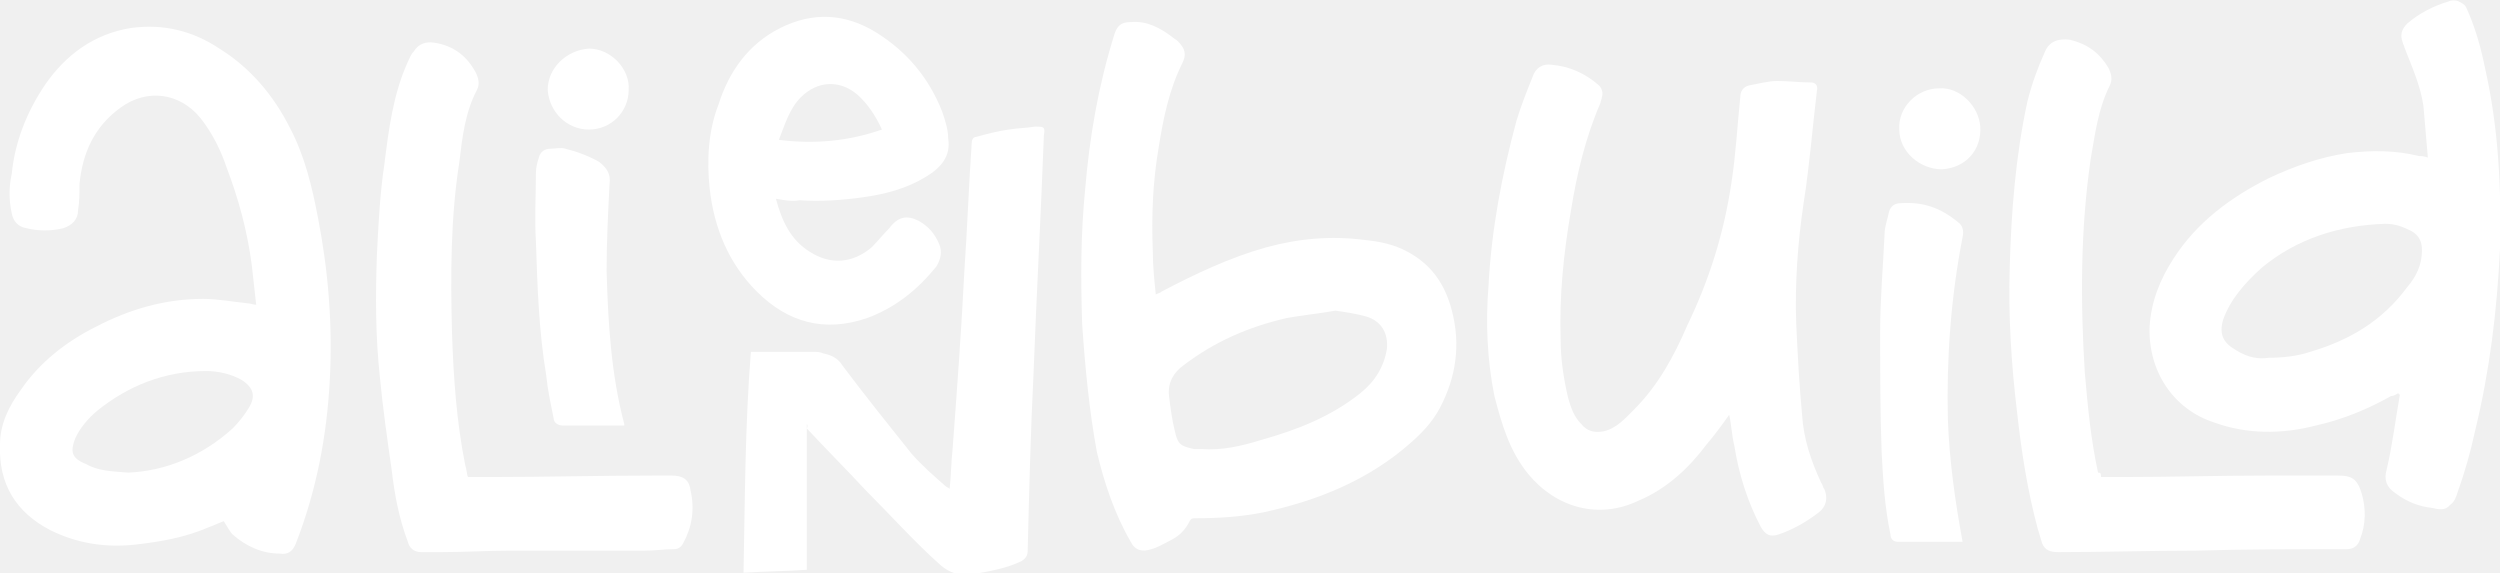
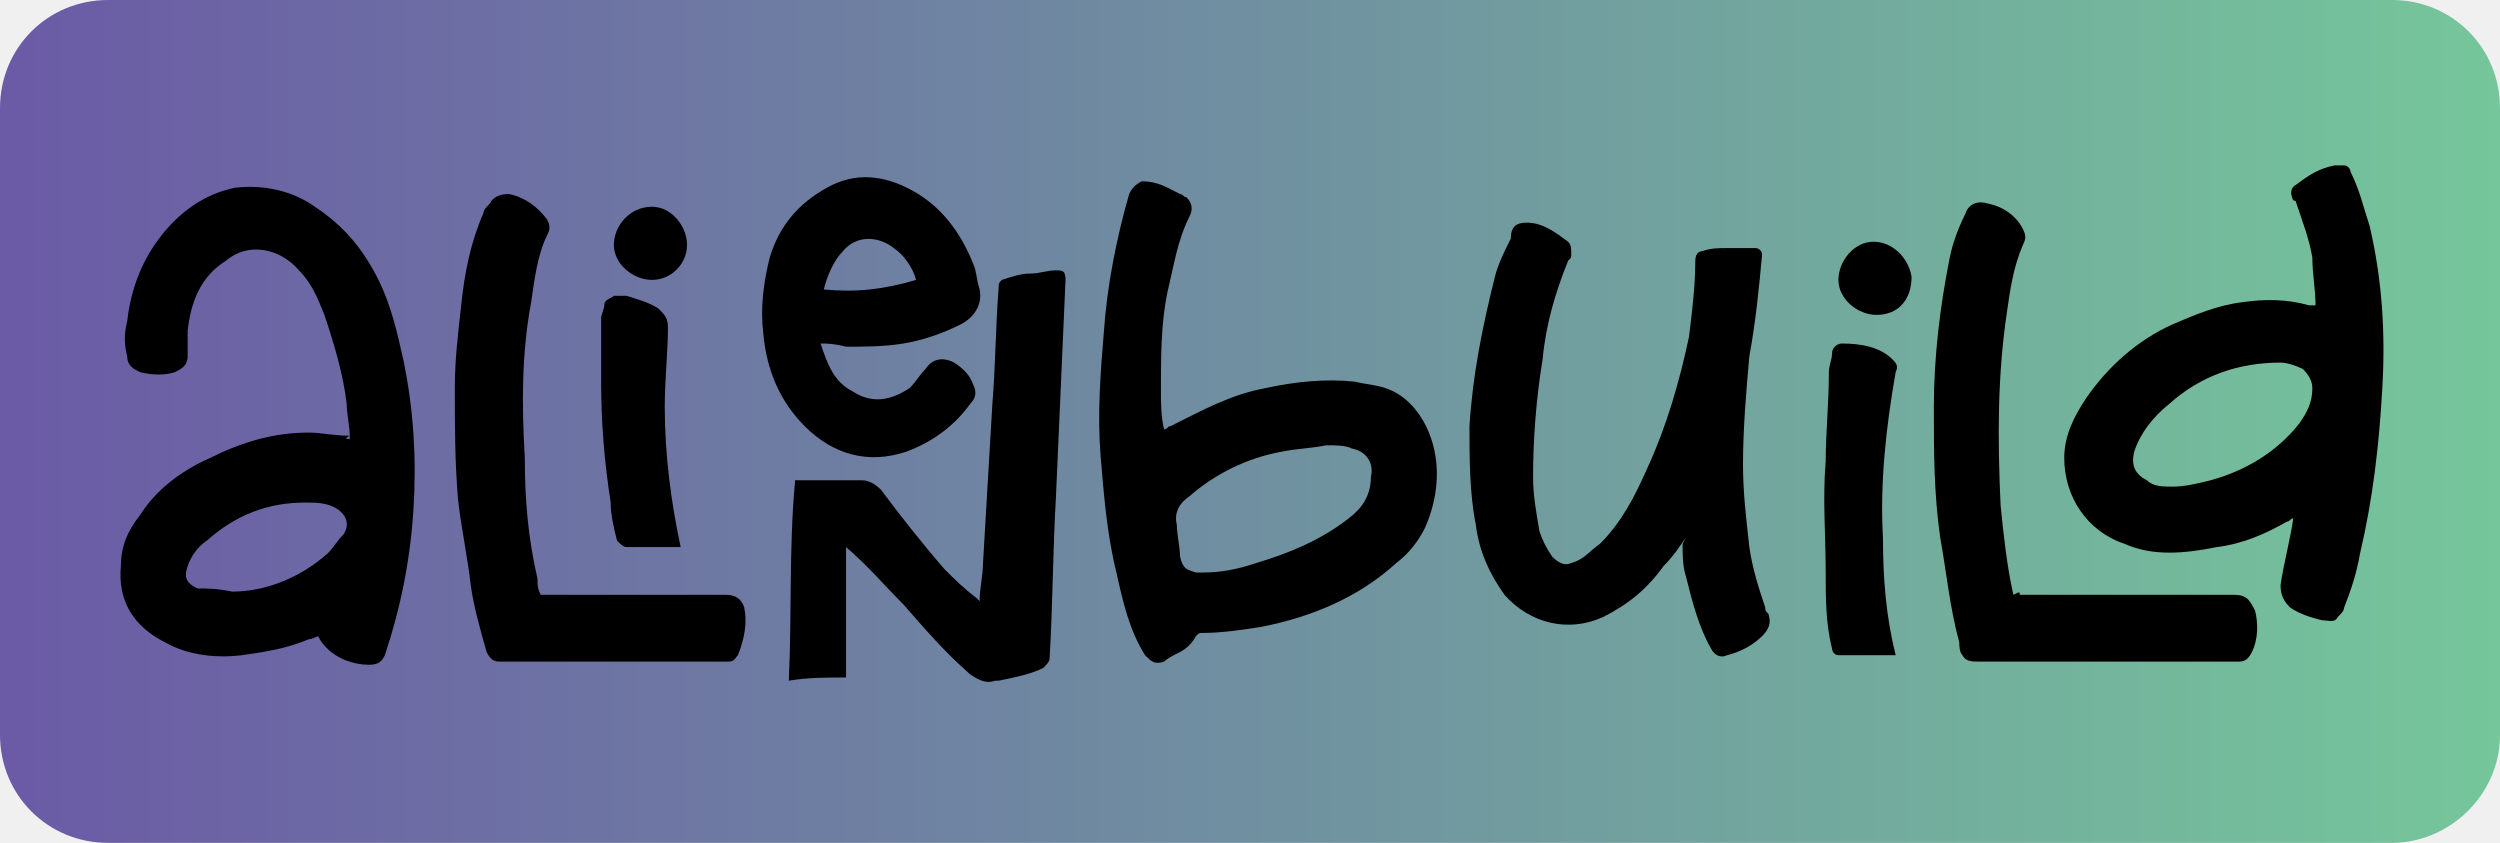
- <svg xmlns="http://www.w3.org/2000/svg" version="1.1" id="Layer_1" x="0px" y="0px" viewBox="0 0 169.8 38.9" style="enable-background:new 0 0 169.8 38.9;" xml:space="preserve">
+ <svg xmlns="http://www.w3.org/2000/svg" version="1.1" id="Layer_1" x="0px" y="0px" viewBox="0 0 78.6 26.5" style="enable-background:new 0 0 78.6 26.5;" xml:space="preserve">
  <style type="text/css">
- 	.st0{fill:#FFFFFF;}
+ 	.st0{fill:url(#SVGID_1_);}
</style>
+   <linearGradient id="SVGID_1_" gradientUnits="userSpaceOnUse" x1="4.038156e-10" y1="13.263" x2="78.574" y2="13.263">
+     <stop offset="0" style="stop-color:#6B5AA6" />
+     <stop offset="1" style="stop-color:#75C69B" />
+   </linearGradient>
+   <path class="st0" d="M75.2,26.5H3.4C1.5,26.5,0,25,0,23.1L0,3.4C0,1.5,1.5,0,3.4,0l71.8,0c1.9,0,3.4,1.5,3.4,3.4v19.7  C78.6,25,77,26.5,75.2,26.5z" />
  <g>
    <g>
-       <path class="st0" d="M17.4,20.7c-0.1-0.9-0.2-1.8-0.3-2.7c-0.3-2.3-0.9-4.5-1.7-6.6C15,10.2,14.4,9,13.6,8C12.2,6.3,10,6,8.2,7.3    c-1.8,1.3-2.6,3.1-2.8,5.2c0,0.6,0,1.2-0.1,1.8c0,0.6-0.4,1-1,1.2c-0.8,0.2-1.7,0.2-2.5,0c-0.6-0.1-0.9-0.5-1-1    c-0.2-0.9-0.2-1.8,0-2.7C1,9.7,1.8,7.6,3.1,5.7c1.4-2,3.3-3.4,5.8-3.8c2.2-0.3,4.2,0.2,6,1.4c2.1,1.3,3.7,3.2,4.8,5.4    c1,1.9,1.5,4,1.9,6.1c0.7,3.6,1,7.3,0.8,11c-0.2,3.8-0.9,7.5-2.3,11.1c-0.2,0.5-0.5,0.8-1.1,0.7c-1.2,0-2.3-0.5-3.2-1.3    c-0.2-0.2-0.4-0.6-0.6-0.9c-0.3,0.1-0.7,0.3-1,0.4c-1.6,0.7-3.3,1-5.1,1.2c-2,0.2-3.9-0.1-5.7-1c-2.3-1.2-3.5-3.1-3.4-5.8    c0-1.4,0.6-2.6,1.4-3.7c1.3-1.9,3.1-3.3,5.1-4.3c2.3-1.2,4.7-1.9,7.3-1.9c1,0,2,0.2,3,0.3C17,20.6,17.2,20.7,17.4,20.7z M8.7,32.1    c2.5-0.1,5-1.1,7.1-3c0.4-0.4,0.8-0.9,1.1-1.4c0.5-0.8,0.3-1.4-0.5-1.9c-0.7-0.4-1.6-0.6-2.4-0.6c-2.8,0-5.3,1-7.4,2.7    c-0.6,0.5-1.2,1.2-1.5,1.9c-0.3,0.8-0.3,1.3,0.7,1.7C6.7,32,7.5,32,8.7,32.1z" />
-       <path class="st0" d="M78.5,20c0.2-0.1,0.3-0.1,0.4-0.2c2.3-1.2,4.6-2.3,7.1-3c2.2-0.6,4.4-0.8,6.7-0.5c1,0.1,2,0.3,2.9,0.8    c1.5,0.8,2.4,2,2.9,3.6c0.7,2.3,0.5,4.5-0.5,6.6c-0.5,1.1-1.2,1.9-2.1,2.7c-2.9,2.6-6.4,4-10.1,4.8c-1.5,0.3-3,0.4-4.6,0.4    c-0.2,0-0.3,0-0.4,0.2c-0.3,0.6-0.7,1-1.3,1.3c-0.4,0.2-0.9,0.5-1.3,0.6c-0.6,0.2-1.1,0.1-1.4-0.5c-1.1-1.9-1.8-4-2.3-6.1    C74,28,73.7,25,73.5,22c-0.1-3.1-0.1-6.1,0.2-9.1c0.3-3.6,0.9-7.1,2-10.6c0.2-0.6,0.5-0.8,1.1-0.8c1.1-0.1,2,0.4,2.8,1    c0.1,0.1,0.3,0.2,0.4,0.3c0.5,0.5,0.6,0.9,0.3,1.5c-0.9,1.8-1.3,3.8-1.6,5.7c-0.4,2.3-0.5,4.7-0.4,7.1C78.3,18.1,78.4,19,78.5,20z     M90.7,21.1c-1.1,0.2-2.2,0.3-3.3,0.5c-2.6,0.6-4.9,1.6-7,3.2c-0.7,0.5-1.1,1.2-1,2.1c0.1,0.8,0.2,1.6,0.4,2.4    c0.2,0.9,0.4,1,1.3,1.2c0.2,0,0.3,0,0.5,0c1.4,0.1,2.7-0.2,4-0.6c2.5-0.7,4.8-1.6,6.8-3.2c1-0.8,1.6-1.8,1.8-3    c0.1-1.1-0.4-1.9-1.4-2.2C92.1,21.3,91.4,21.2,90.7,21.1z" />
-       <path class="st0" d="M164.9,10.7c-0.1-1.2-0.2-2.4-0.3-3.5c-0.2-1.4-0.8-2.7-1.3-4c0-0.1-0.1-0.2-0.1-0.3    c-0.2-0.5-0.1-0.9,0.3-1.3c0.8-0.7,1.8-1.2,2.8-1.5c0.2-0.1,0.5-0.1,0.7,0c0.2,0.1,0.4,0.2,0.5,0.4c0.6,1.3,1,2.7,1.3,4.2    c0.9,4,1.1,8.1,1,12.2c-0.2,4.2-0.7,8.3-1.7,12.4c-0.3,1.4-0.7,2.8-1.2,4.2c-0.1,0.3-0.2,0.6-0.5,0.8c-0.3,0.4-0.8,0.3-1.2,0.2    c-0.9-0.1-1.7-0.4-2.5-1c-0.6-0.4-0.8-0.9-0.6-1.6c0.4-1.7,0.6-3.4,0.9-5.1c0,0-0.1,0-0.1-0.1c-0.2,0.1-0.3,0.2-0.5,0.2    c-1.6,0.9-3.3,1.6-5.1,2c-2.3,0.6-4.7,0.6-6.9-0.2c-2.8-0.9-4.5-3.5-4.4-6.5c0.1-1.7,0.7-3.2,1.6-4.6c1.6-2.5,3.9-4.2,6.5-5.5    c1.7-0.8,3.4-1.4,5.3-1.7c1.7-0.2,3.3-0.2,4.9,0.2C164.5,10.6,164.6,10.6,164.9,10.7z M154.1,24.3c0.9,0,1.9-0.1,2.8-0.4    c2.7-0.8,4.9-2.1,6.6-4.4c0.6-0.7,1-1.5,1-2.5c0-0.6-0.2-1-0.7-1.3c-0.6-0.3-1.1-0.5-1.8-0.5c-3.1,0.1-6,1-8.4,3    c-1.1,1-2.1,2.1-2.6,3.5c-0.3,1,0,1.6,0.9,2.1C152.7,24.3,153.4,24.4,154.1,24.3z" />
-       <path class="st0" d="M117.5,28.1c-0.5,0.7-1,1.4-1.6,2.1c-1.2,1.6-2.7,3-4.6,3.8c-2.7,1.3-5.6,0.5-7.5-1.8    c-1.3-1.6-1.8-3.4-2.3-5.3c-0.5-2.5-0.6-5-0.4-7.5c0.2-3.8,0.9-7.5,1.9-11.2c0.3-1,0.7-2,1.1-3c0.2-0.6,0.7-0.9,1.3-0.8    c1.2,0.1,2.3,0.6,3.2,1.4c0.2,0.2,0.3,0.5,0.2,0.8c0,0.1-0.1,0.3-0.1,0.4c-1,2.3-1.6,4.8-2,7.3c-0.5,2.9-0.8,5.8-0.7,8.8    c0,1.3,0.2,2.6,0.5,3.9c0.2,0.7,0.4,1.3,0.9,1.8c0.4,0.5,0.9,0.6,1.5,0.5c0.9-0.2,1.5-0.9,2.1-1.5c1.6-1.6,2.7-3.6,3.6-5.7    c1.5-3.1,2.5-6.3,3-9.7c0.3-1.9,0.4-3.9,0.6-5.8c0-0.4,0.2-0.7,0.6-0.8c0.6-0.1,1.3-0.3,1.9-0.3c0.8,0,1.5,0.1,2.3,0.1    c0.3,0,0.5,0.2,0.4,0.6c-0.3,2.5-0.5,5.1-0.9,7.6c-0.4,2.7-0.6,5.5-0.5,8.2c0.1,2.1,0.2,4.1,0.4,6.2c0.1,1.6,0.6,3.1,1.3,4.6    c0.1,0.1,0.1,0.3,0.2,0.4c0.3,0.7,0.1,1.3-0.5,1.7c-0.8,0.6-1.7,1.1-2.6,1.4c-0.6,0.2-0.9,0-1.2-0.5c-0.9-1.7-1.5-3.6-1.8-5.5    c-0.2-0.8-0.2-1.6-0.4-2.3C117.6,28.2,117.5,28.2,117.5,28.1z" />
-       <path class="st0" d="M54.8,28.8c0,3.3,0,6.6,0,9.9c-1.4,0.1-2.8,0.1-4.3,0.2c0.1-5,0.1-10,0.5-15c0.1,0,0.2,0,0.2,0    c1.4,0,2.7,0,4.1,0c0.2,0,0.4,0,0.6,0.1c0.5,0.1,1,0.3,1.3,0.8c1.5,2,3.1,4,4.7,6c0.7,0.8,1.5,1.5,2.3,2.2    c0.1,0.1,0.2,0.1,0.3,0.2c0.1-0.9,0.1-1.8,0.2-2.7c0.3-4,0.6-8.1,0.8-12.1c0.2-2.9,0.3-5.8,0.5-8.7c0-0.2,0.1-0.4,0.3-0.4    c0.7-0.2,1.5-0.4,2.2-0.5c0.6-0.1,1.2-0.1,1.8-0.2c0.6,0,0.7,0,0.6,0.6c-0.2,5.4-0.5,10.8-0.7,16.1c-0.2,4-0.3,8.1-0.4,12.1    c0,0.3-0.1,0.5-0.4,0.7c-1,0.5-2.2,0.7-3.3,0.9c-0.1,0-0.2,0-0.3,0c-0.7,0.1-1.3-0.1-1.9-0.6c-1.8-1.6-3.4-3.4-5.1-5.1    c-1.3-1.4-2.7-2.8-4-4.2C54.9,28.9,54.8,28.8,54.8,28.8z" />
-       <path class="st0" d="M142.7,32.4c0.5,0,1,0,1.5,0c3.2,0,6.5-0.1,9.7-0.1c1.6,0,3.2,0,4.9,0c0.9,0,1.3,0.2,1.6,1.2    c0.3,1,0.3,2.1-0.1,3.1c-0.1,0.4-0.4,0.7-0.9,0.7c-3.4,0-6.9,0-10.3,0.1c-3.1,0-6.2,0.1-9.3,0.1c-0.5,0-0.9-0.1-1.1-0.6    c-0.1-0.3-0.2-0.7-0.3-1c-0.7-2.6-1.1-5.2-1.4-7.9c-0.4-3.3-0.6-6.6-0.5-9.8c0.1-3.8,0.4-7.6,1.2-11.3c0.3-1.2,0.7-2.3,1.2-3.4    c0.3-0.7,0.9-0.9,1.7-0.8c1.2,0.3,2,0.9,2.6,1.9c0.2,0.4,0.3,0.8,0.1,1.2c-0.8,1.6-1,3.3-1.3,5c-0.7,4.8-0.7,9.7-0.4,14.5    c0.2,2.3,0.4,4.5,0.9,6.8C142.7,32.1,142.7,32.2,142.7,32.4z" />
-       <path class="st0" d="M31.8,32.4c0.5,0,1,0,1.5,0c3.7,0,7.4-0.1,11.1-0.1c0.4,0,0.8,0,1.2,0c0.7,0,1.2,0.2,1.3,1    c0.3,1.3,0.1,2.5-0.5,3.6c-0.1,0.2-0.3,0.4-0.6,0.4c-0.7,0-1.3,0.1-2,0.1c-3.1,0-6.1,0-9.2,0c-1.5,0-3,0.1-4.6,0.1    c-0.5,0-0.9,0-1.4,0c-0.5,0-0.8-0.3-0.9-0.7c-0.6-1.6-0.9-3.2-1.1-4.9c-0.3-2.1-0.6-4.2-0.8-6.3c-0.3-2.8-0.3-5.5-0.2-8.3    c0.1-2,0.2-4.1,0.5-6.1c0.3-2.4,0.6-4.8,1.6-7c0.1-0.2,0.2-0.5,0.4-0.7c0.3-0.5,0.8-0.7,1.4-0.6c1.3,0.2,2.2,0.9,2.8,2    c0.2,0.4,0.3,0.8,0.1,1.2c-0.8,1.5-1,3.2-1.2,4.9c-0.6,3.8-0.6,7.7-0.5,11.6c0.1,3,0.3,6,0.9,9c0.1,0.3,0.1,0.6,0.2,0.9    C31.7,32.2,31.7,32.3,31.8,32.4z" />
-       <path class="st0" d="M52.7,13.5c0.4,1.5,1,2.8,2.3,3.6c1.4,0.9,2.9,0.8,4.2-0.3c0.4-0.4,0.8-0.9,1.2-1.3c0.6-0.8,1.2-0.9,2-0.5    c0.7,0.4,1.1,0.9,1.4,1.6c0.2,0.5,0.1,1-0.2,1.5c-1.3,1.6-2.8,2.8-4.7,3.5c-2.9,1-5.4,0.3-7.5-1.8c-1.9-1.9-2.9-4.3-3.2-7    c-0.2-1.9-0.1-3.9,0.6-5.7C49.5,4.9,50.8,3,53,1.9c2.2-1.1,4.4-1,6.5,0.3c2.1,1.3,3.6,3.1,4.5,5.4c0.2,0.6,0.4,1.2,0.4,1.8    c0.2,1.2-0.5,2-1.5,2.6c-1.3,0.8-2.8,1.2-4.3,1.4c-1.4,0.2-2.9,0.3-4.3,0.2C53.8,13.7,53.3,13.6,52.7,13.5z M59.9,8.8    c-0.4-0.9-1-1.8-1.7-2.4c-1.2-1-2.7-0.9-3.8,0.2c-0.8,0.8-1.1,1.9-1.5,2.9C55.3,9.8,57.6,9.6,59.9,8.8z" />
-       <path class="st0" d="M133.3,36.8c-1.5,0-2.9,0-4.4,0c-0.3,0-0.5-0.2-0.5-0.5c-0.4-1.9-0.5-3.7-0.6-5.6c-0.1-2.7-0.1-5.5-0.1-8.2    c0-2.2,0.2-4.4,0.3-6.6c0-0.5,0.2-1,0.3-1.5c0.1-0.4,0.4-0.6,0.8-0.6c1.5-0.1,2.7,0.3,3.9,1.3c0.3,0.2,0.4,0.6,0.3,1    c-0.8,4.1-1.1,8.3-1,12.4c0.1,2.8,0.5,5.6,1,8.3C133.3,36.7,133.3,36.8,133.3,36.8z" />
-       <path class="st0" d="M42.4,28.9c-1.4,0-2.8,0-4.2,0c-0.3,0-0.6-0.2-0.6-0.5c-0.2-1-0.4-1.9-0.5-2.9c-0.5-3-0.6-6-0.7-9.1    c-0.1-1.6,0-3.1,0-4.7c0-0.3,0.1-0.7,0.2-1c0.1-0.4,0.4-0.6,0.8-0.6c0.3,0,0.7-0.1,1,0c0.8,0.2,1.6,0.5,2.3,0.9    c0.5,0.4,0.8,0.8,0.7,1.5c-0.1,2-0.2,3.9-0.2,5.9c0.1,3.5,0.3,7,1.2,10.4C42.4,28.8,42.4,28.9,42.4,28.9z" />
-       <path class="st0" d="M42.7,6.1c0,1.5-1.2,2.7-2.7,2.7c-1.5,0-2.7-1.2-2.8-2.7c0-1.5,1.3-2.7,2.8-2.8C41.5,3.3,42.8,4.7,42.7,6.1z" />
-       <path class="st0" d="M129,8.8c-0.1-1.5,1.2-2.8,2.7-2.8c1.4-0.1,2.7,1.2,2.8,2.6c0.1,1.6-1,2.8-2.6,2.9    C130.4,11.5,129,10.3,129,8.8z" />
+       <path d="M11,13.8c0-0.4-0.1-0.8-0.1-1.1c-0.1-0.9-0.4-1.9-0.7-2.8c-0.2-0.5-0.4-1-0.8-1.4C8.8,7.8,7.8,7.6,7.1,8.2    C6.3,8.7,6,9.5,5.9,10.4c0,0.3,0,0.5,0,0.8c0,0.3-0.2,0.4-0.4,0.5c-0.3,0.1-0.7,0.1-1.1,0C4.2,11.6,4,11.5,4,11.2    c-0.1-0.4-0.1-0.7,0-1.1c0.1-0.9,0.4-1.8,1-2.6c0.6-0.8,1.4-1.4,2.4-1.6C8.3,5.8,9.2,6,9.9,6.5c0.9,0.6,1.5,1.3,2,2.3    c0.4,0.8,0.6,1.7,0.8,2.6c0.3,1.5,0.4,3,0.3,4.6c-0.1,1.6-0.4,3.1-0.9,4.6c-0.1,0.2-0.2,0.3-0.5,0.3c-0.5,0-1-0.2-1.3-0.5    c-0.1-0.1-0.2-0.2-0.3-0.4C10,20,9.8,20.1,9.7,20.1c-0.7,0.3-1.4,0.4-2.1,0.5c-0.8,0.1-1.7,0-2.4-0.4c-1-0.5-1.5-1.3-1.4-2.4    c0-0.6,0.2-1.1,0.6-1.6c0.5-0.8,1.3-1.4,2.2-1.8c1-0.5,2-0.8,3.1-0.8c0.4,0,0.8,0.1,1.3,0.1C10.8,13.8,10.9,13.8,11,13.8z     M7.3,18.6c1,0,2.1-0.4,3-1.2c0.2-0.2,0.3-0.4,0.5-0.6c0.2-0.3,0.1-0.6-0.2-0.8c-0.3-0.2-0.7-0.2-1-0.2c-1.2,0-2.2,0.4-3.1,1.2    c-0.3,0.2-0.5,0.5-0.6,0.8c-0.1,0.3-0.1,0.5,0.3,0.7C6.5,18.5,6.8,18.5,7.3,18.6z" />
+       <path d="M36.6,13.5c0.1,0,0.1-0.1,0.2-0.1c1-0.5,1.9-1,3-1.2c0.9-0.2,1.9-0.3,2.8-0.2c0.4,0.1,0.8,0.1,1.2,0.3    c0.6,0.3,1,0.9,1.2,1.5c0.3,0.9,0.2,1.9-0.2,2.8c-0.2,0.4-0.5,0.8-0.9,1.1c-1.2,1.1-2.7,1.7-4.2,2c-0.6,0.1-1.3,0.2-1.9,0.2    c-0.1,0-0.1,0-0.2,0.1c-0.1,0.2-0.3,0.4-0.5,0.5c-0.2,0.1-0.4,0.2-0.5,0.3c-0.3,0.1-0.4,0-0.6-0.2c-0.5-0.8-0.7-1.7-0.9-2.6    c-0.3-1.2-0.4-2.5-0.5-3.7c-0.1-1.3,0-2.6,0.1-3.8c0.1-1.5,0.4-3,0.8-4.4c0.1-0.2,0.2-0.3,0.4-0.4c0.5,0,0.8,0.2,1.2,0.4    c0.1,0,0.1,0.1,0.2,0.1c0.2,0.2,0.2,0.4,0.1,0.6c-0.4,0.8-0.5,1.6-0.7,2.4c-0.2,1-0.2,2-0.2,3C36.5,12.7,36.5,13.1,36.6,13.5z     M41.7,14c-0.5,0.1-0.9,0.1-1.4,0.2c-1.1,0.2-2.1,0.7-2.9,1.4c-0.3,0.2-0.5,0.5-0.4,0.9c0,0.3,0.1,0.7,0.1,1    c0.1,0.4,0.2,0.4,0.5,0.5c0.1,0,0.1,0,0.2,0c0.6,0,1.1-0.1,1.7-0.3c1-0.3,2-0.7,2.9-1.4c0.4-0.3,0.7-0.7,0.7-1.3    c0.1-0.4-0.1-0.8-0.6-0.9C42.3,14,42,14,41.7,14z" />
+       <path d="M72.8,9.6c0-0.5-0.1-1-0.1-1.5c-0.1-0.6-0.3-1.1-0.5-1.7c0,0,0-0.1-0.1-0.1C72,6.1,72,5.9,72.2,5.8    c0.4-0.3,0.7-0.5,1.2-0.6c0.1,0,0.2,0,0.3,0c0.1,0,0.2,0.1,0.2,0.2c0.3,0.6,0.4,1.1,0.6,1.7c0.4,1.7,0.5,3.4,0.4,5.1    c-0.1,1.8-0.3,3.5-0.7,5.2c-0.1,0.6-0.3,1.2-0.5,1.7c0,0.1-0.1,0.2-0.2,0.3c-0.1,0.2-0.3,0.1-0.5,0.1c-0.4-0.1-0.7-0.2-1-0.4    c-0.2-0.2-0.3-0.4-0.3-0.7c0.1-0.7,0.3-1.4,0.4-2.1c0,0,0,0,0,0c-0.1,0-0.1,0.1-0.2,0.1c-0.7,0.4-1.4,0.7-2.2,0.8    c-1,0.2-2,0.3-2.9-0.1c-1.2-0.4-1.9-1.5-1.9-2.7c0-0.7,0.3-1.3,0.7-1.9c0.7-1,1.6-1.8,2.7-2.3c0.7-0.3,1.4-0.6,2.2-0.7    c0.7-0.1,1.4-0.1,2.1,0.1C72.7,9.6,72.7,9.6,72.8,9.6z M68.3,15.3c0.4,0,0.8-0.1,1.2-0.2c1.1-0.3,2.1-0.9,2.8-1.8    c0.2-0.3,0.4-0.6,0.4-1.1c0-0.2-0.1-0.4-0.3-0.6c-0.2-0.1-0.5-0.2-0.7-0.2c-1.3,0-2.5,0.4-3.5,1.3c-0.5,0.4-0.9,0.9-1.1,1.5    c-0.1,0.4,0,0.7,0.4,0.9C67.7,15.3,68,15.3,68.3,15.3z" />
+       <path d="M53,16.9c-0.2,0.3-0.4,0.6-0.7,0.9c-0.5,0.7-1.1,1.2-1.9,1.6c-1.1,0.5-2.3,0.2-3.1-0.7c-0.5-0.7-0.8-1.4-0.9-2.2    c-0.2-1-0.2-2.1-0.2-3.1c0.1-1.6,0.4-3.1,0.8-4.7c0.1-0.4,0.3-0.8,0.5-1.2C47.5,7.1,47.7,7,48,7c0.5,0,0.9,0.3,1.3,0.6    c0.1,0.1,0.1,0.2,0.1,0.4c0,0.1,0,0.1-0.1,0.2c-0.4,1-0.7,2-0.8,3.1c-0.2,1.2-0.3,2.5-0.3,3.7c0,0.6,0.1,1.1,0.2,1.7    c0.1,0.3,0.2,0.5,0.4,0.8c0.2,0.2,0.4,0.3,0.6,0.2c0.4-0.1,0.6-0.4,0.9-0.6c0.7-0.7,1.1-1.5,1.5-2.4c0.6-1.3,1-2.7,1.3-4.1    c0.1-0.8,0.2-1.6,0.2-2.4c0-0.2,0.1-0.3,0.2-0.3c0.3-0.1,0.5-0.1,0.8-0.1c0.3,0,0.6,0,0.9,0c0.1,0,0.2,0.1,0.2,0.2    c-0.1,1.1-0.2,2.1-0.4,3.2c-0.1,1.1-0.2,2.3-0.2,3.4c0,0.9,0.1,1.7,0.2,2.6c0.1,0.7,0.3,1.3,0.5,1.9c0,0.1,0,0.1,0.1,0.2    c0.1,0.3,0,0.5-0.2,0.7c-0.3,0.3-0.7,0.5-1.1,0.6c-0.2,0.1-0.4,0-0.5-0.2c-0.4-0.7-0.6-1.5-0.8-2.3c-0.1-0.3-0.1-0.7-0.1-1    C53,16.9,53,16.9,53,16.9z" />
+       <path d="M26.6,17.2c0,1.4,0,2.8,0,4.1c-0.6,0-1.2,0-1.8,0.1c0.1-2.1,0-4.2,0.2-6.3c0,0,0.1,0,0.1,0c0.6,0,1.2,0,1.7,0    c0.1,0,0.2,0,0.3,0c0.2,0,0.4,0.1,0.6,0.3c0.6,0.8,1.3,1.7,2,2.5c0.3,0.3,0.6,0.6,1,0.9c0,0,0.1,0.1,0.1,0.1    c0-0.4,0.1-0.8,0.1-1.1c0.1-1.7,0.2-3.4,0.3-5.1c0.1-1.2,0.1-2.4,0.2-3.7c0-0.1,0-0.1,0.1-0.2c0.3-0.1,0.6-0.2,0.9-0.2    c0.3,0,0.5-0.1,0.8-0.1c0.2,0,0.3,0,0.3,0.3c-0.1,2.3-0.2,4.5-0.3,6.8c-0.1,1.7-0.1,3.4-0.2,5.1c0,0.1-0.1,0.2-0.2,0.3    c-0.4,0.2-0.9,0.3-1.4,0.4c0,0-0.1,0-0.1,0c-0.3,0.1-0.5,0-0.8-0.2c-0.8-0.7-1.4-1.4-2.1-2.2C27.8,18.4,27.3,17.8,26.6,17.2    C26.7,17.2,26.7,17.2,26.6,17.2z" />
+       <path d="M63.5,18.7c0.2,0,0.4,0,0.6,0c1.4,0,2.7,0,4.1,0c0.7,0,1.4,0,2,0c0.4,0,0.5,0.1,0.7,0.5c0.1,0.4,0.1,0.9-0.1,1.3    c-0.1,0.2-0.2,0.3-0.4,0.3c-1.4,0-2.9,0-4.3,0c-1.3,0-2.6,0-3.9,0c-0.2,0-0.4,0-0.5-0.2c-0.1-0.1-0.1-0.3-0.1-0.4    c-0.3-1.1-0.4-2.2-0.6-3.3c-0.2-1.4-0.2-2.7-0.2-4.1c0-1.6,0.2-3.2,0.5-4.7c0.1-0.5,0.3-1,0.5-1.4c0.1-0.3,0.4-0.4,0.7-0.3    c0.5,0.1,0.9,0.4,1.1,0.8c0.1,0.2,0.1,0.3,0,0.5c-0.3,0.7-0.4,1.4-0.5,2.1c-0.3,2-0.3,4-0.2,6.1c0.1,1,0.2,1.9,0.4,2.8    C63.5,18.6,63.5,18.6,63.5,18.7z" />
+       <path d="M17,18.7c0.2,0,0.4,0,0.6,0c1.6,0,3.1,0,4.7,0c0.2,0,0.3,0,0.5,0c0.3,0,0.5,0.1,0.6,0.4c0.1,0.5,0,1-0.2,1.5    c-0.1,0.1-0.1,0.2-0.3,0.2c-0.3,0-0.6,0-0.8,0c-1.3,0-2.6,0-3.9,0c-0.6,0-1.3,0-1.9,0c-0.2,0-0.4,0-0.6,0c-0.2,0-0.3-0.1-0.4-0.3    c-0.2-0.7-0.4-1.4-0.5-2.1c-0.1-0.9-0.3-1.8-0.4-2.7c-0.1-1.2-0.1-2.3-0.1-3.5c0-0.9,0.1-1.7,0.2-2.6c0.1-1,0.3-2,0.7-2.9    c0-0.1,0.1-0.2,0.2-0.3c0.1-0.2,0.3-0.3,0.6-0.3c0.5,0.1,0.9,0.4,1.2,0.8c0.1,0.2,0.1,0.3,0,0.5c-0.3,0.6-0.4,1.4-0.5,2.1    c-0.3,1.6-0.3,3.2-0.2,4.9c0,1.3,0.1,2.5,0.4,3.8C16.9,18.4,16.9,18.5,17,18.7C17,18.6,17,18.6,17,18.7z" />
+       <path d="M25.8,10.8c0.2,0.6,0.4,1.2,1,1.5c0.6,0.4,1.2,0.3,1.8-0.1c0.2-0.2,0.3-0.4,0.5-0.6c0.2-0.3,0.5-0.4,0.9-0.2    c0.3,0.2,0.5,0.4,0.6,0.7c0.1,0.2,0.1,0.4-0.1,0.6c-0.5,0.7-1.2,1.2-2,1.5c-1.2,0.4-2.3,0.1-3.2-0.8c-0.8-0.8-1.2-1.8-1.3-2.9    c-0.1-0.8,0-1.6,0.2-2.4c0.3-1,0.9-1.7,1.8-2.2c0.9-0.5,1.8-0.4,2.7,0.1c0.9,0.5,1.5,1.3,1.9,2.3c0.1,0.2,0.1,0.5,0.2,0.8    c0.1,0.5-0.2,0.9-0.6,1.1c-0.6,0.3-1.2,0.5-1.8,0.6c-0.6,0.1-1.2,0.1-1.8,0.1C26.2,10.8,26,10.8,25.8,10.8z M28.8,8.8    c-0.1-0.4-0.4-0.8-0.7-1c-0.5-0.4-1.2-0.4-1.6,0.1c-0.3,0.3-0.5,0.8-0.6,1.2C26.9,9.2,27.8,9.1,28.8,8.8z" />
+       <path d="M59.6,20.6c-0.6,0-1.2,0-1.8,0c-0.1,0-0.2-0.1-0.2-0.2c-0.2-0.8-0.2-1.6-0.2-2.4c0-1.2-0.1-2.3,0-3.5    c0-0.9,0.1-1.8,0.1-2.8c0-0.2,0.1-0.4,0.1-0.6c0-0.2,0.2-0.3,0.3-0.3c0.6,0,1.2,0.1,1.6,0.5c0.1,0.1,0.2,0.2,0.1,0.4    c-0.3,1.7-0.5,3.5-0.4,5.2C59.2,18.2,59.3,19.4,59.6,20.6C59.6,20.5,59.6,20.5,59.6,20.6z" />
+       <path d="M21.4,17.2c-0.6,0-1.2,0-1.7,0c-0.1,0-0.2-0.1-0.3-0.2c-0.1-0.4-0.2-0.8-0.2-1.2c-0.2-1.3-0.3-2.5-0.3-3.8    c0-0.7,0-1.3,0-2c0-0.1,0.1-0.3,0.1-0.4c0-0.2,0.2-0.2,0.3-0.3c0.1,0,0.3,0,0.4,0c0.3,0.1,0.7,0.2,1,0.4c0.2,0.2,0.3,0.3,0.3,0.6    c0,0.8-0.1,1.6-0.1,2.5C20.9,14.3,21.1,15.8,21.4,17.2C21.4,17.2,21.4,17.2,21.4,17.2z" />
+       <path d="M21.6,7.7c0,0.6-0.5,1.1-1.1,1.1c-0.6,0-1.2-0.5-1.2-1.1c0-0.6,0.5-1.2,1.2-1.2C21.1,6.5,21.6,7.1,21.6,7.7z" />
+       <path d="M57.8,8.8c0-0.6,0.5-1.2,1.1-1.2c0.6,0,1.1,0.5,1.2,1.1c0,0.7-0.4,1.2-1.1,1.2C58.4,9.9,57.8,9.4,57.8,8.8z" />
    </g>
  </g>
</svg>
